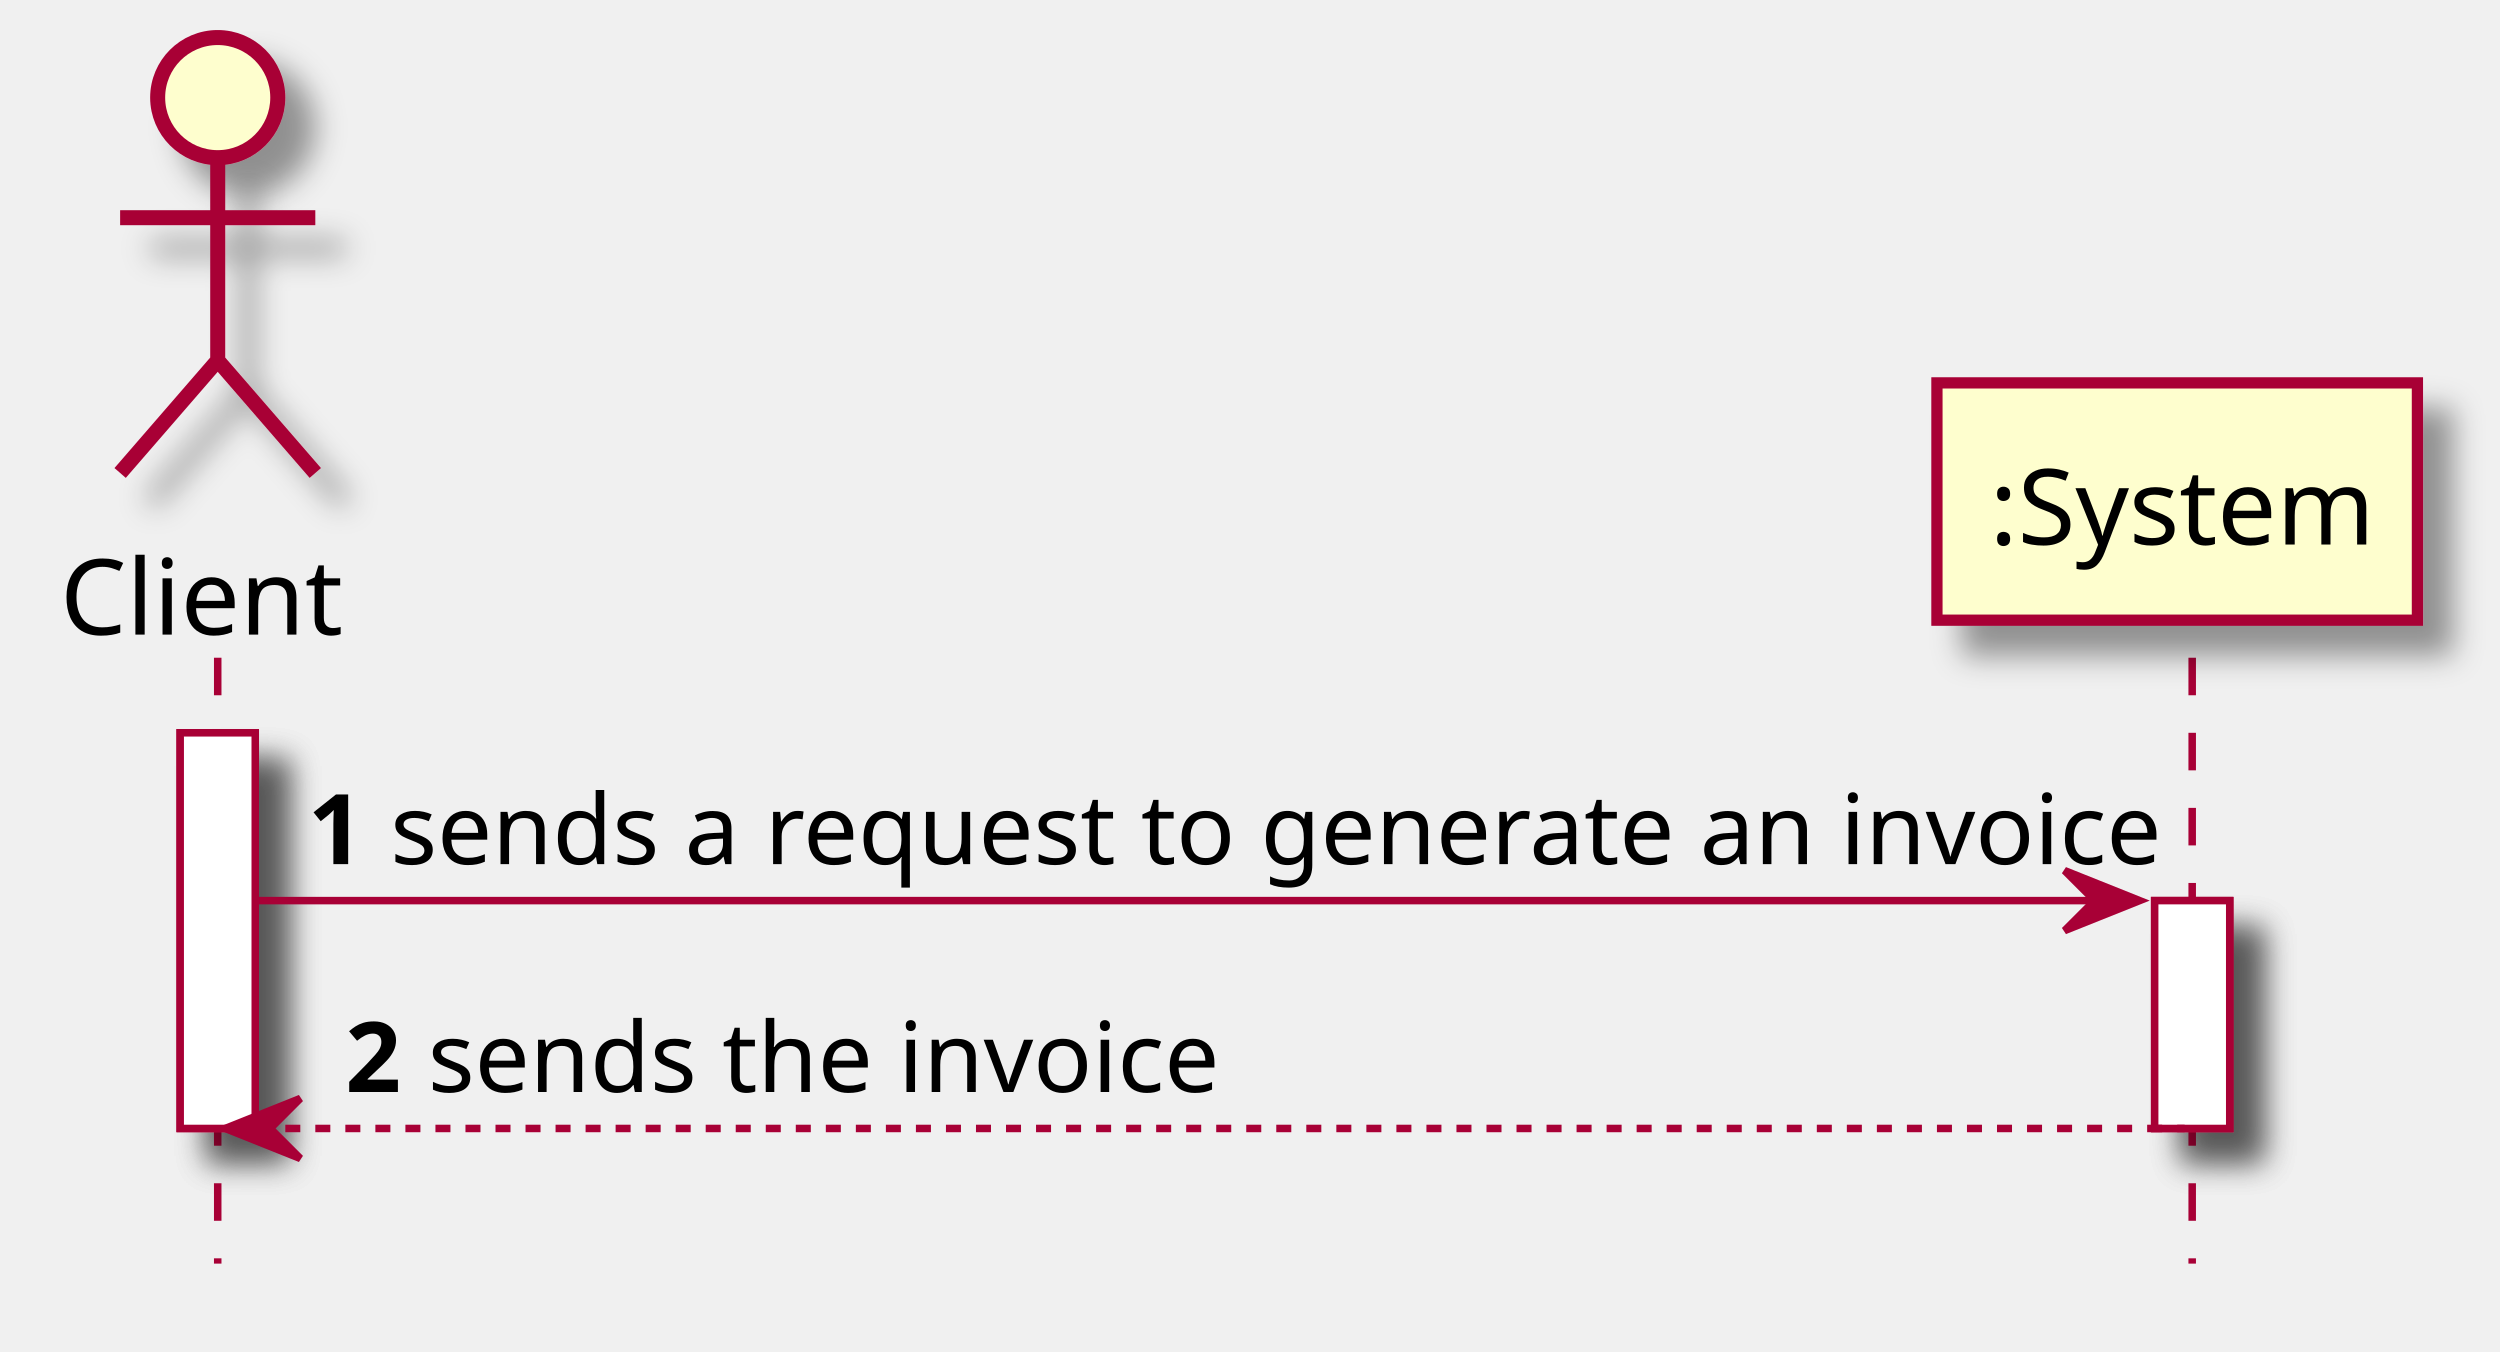
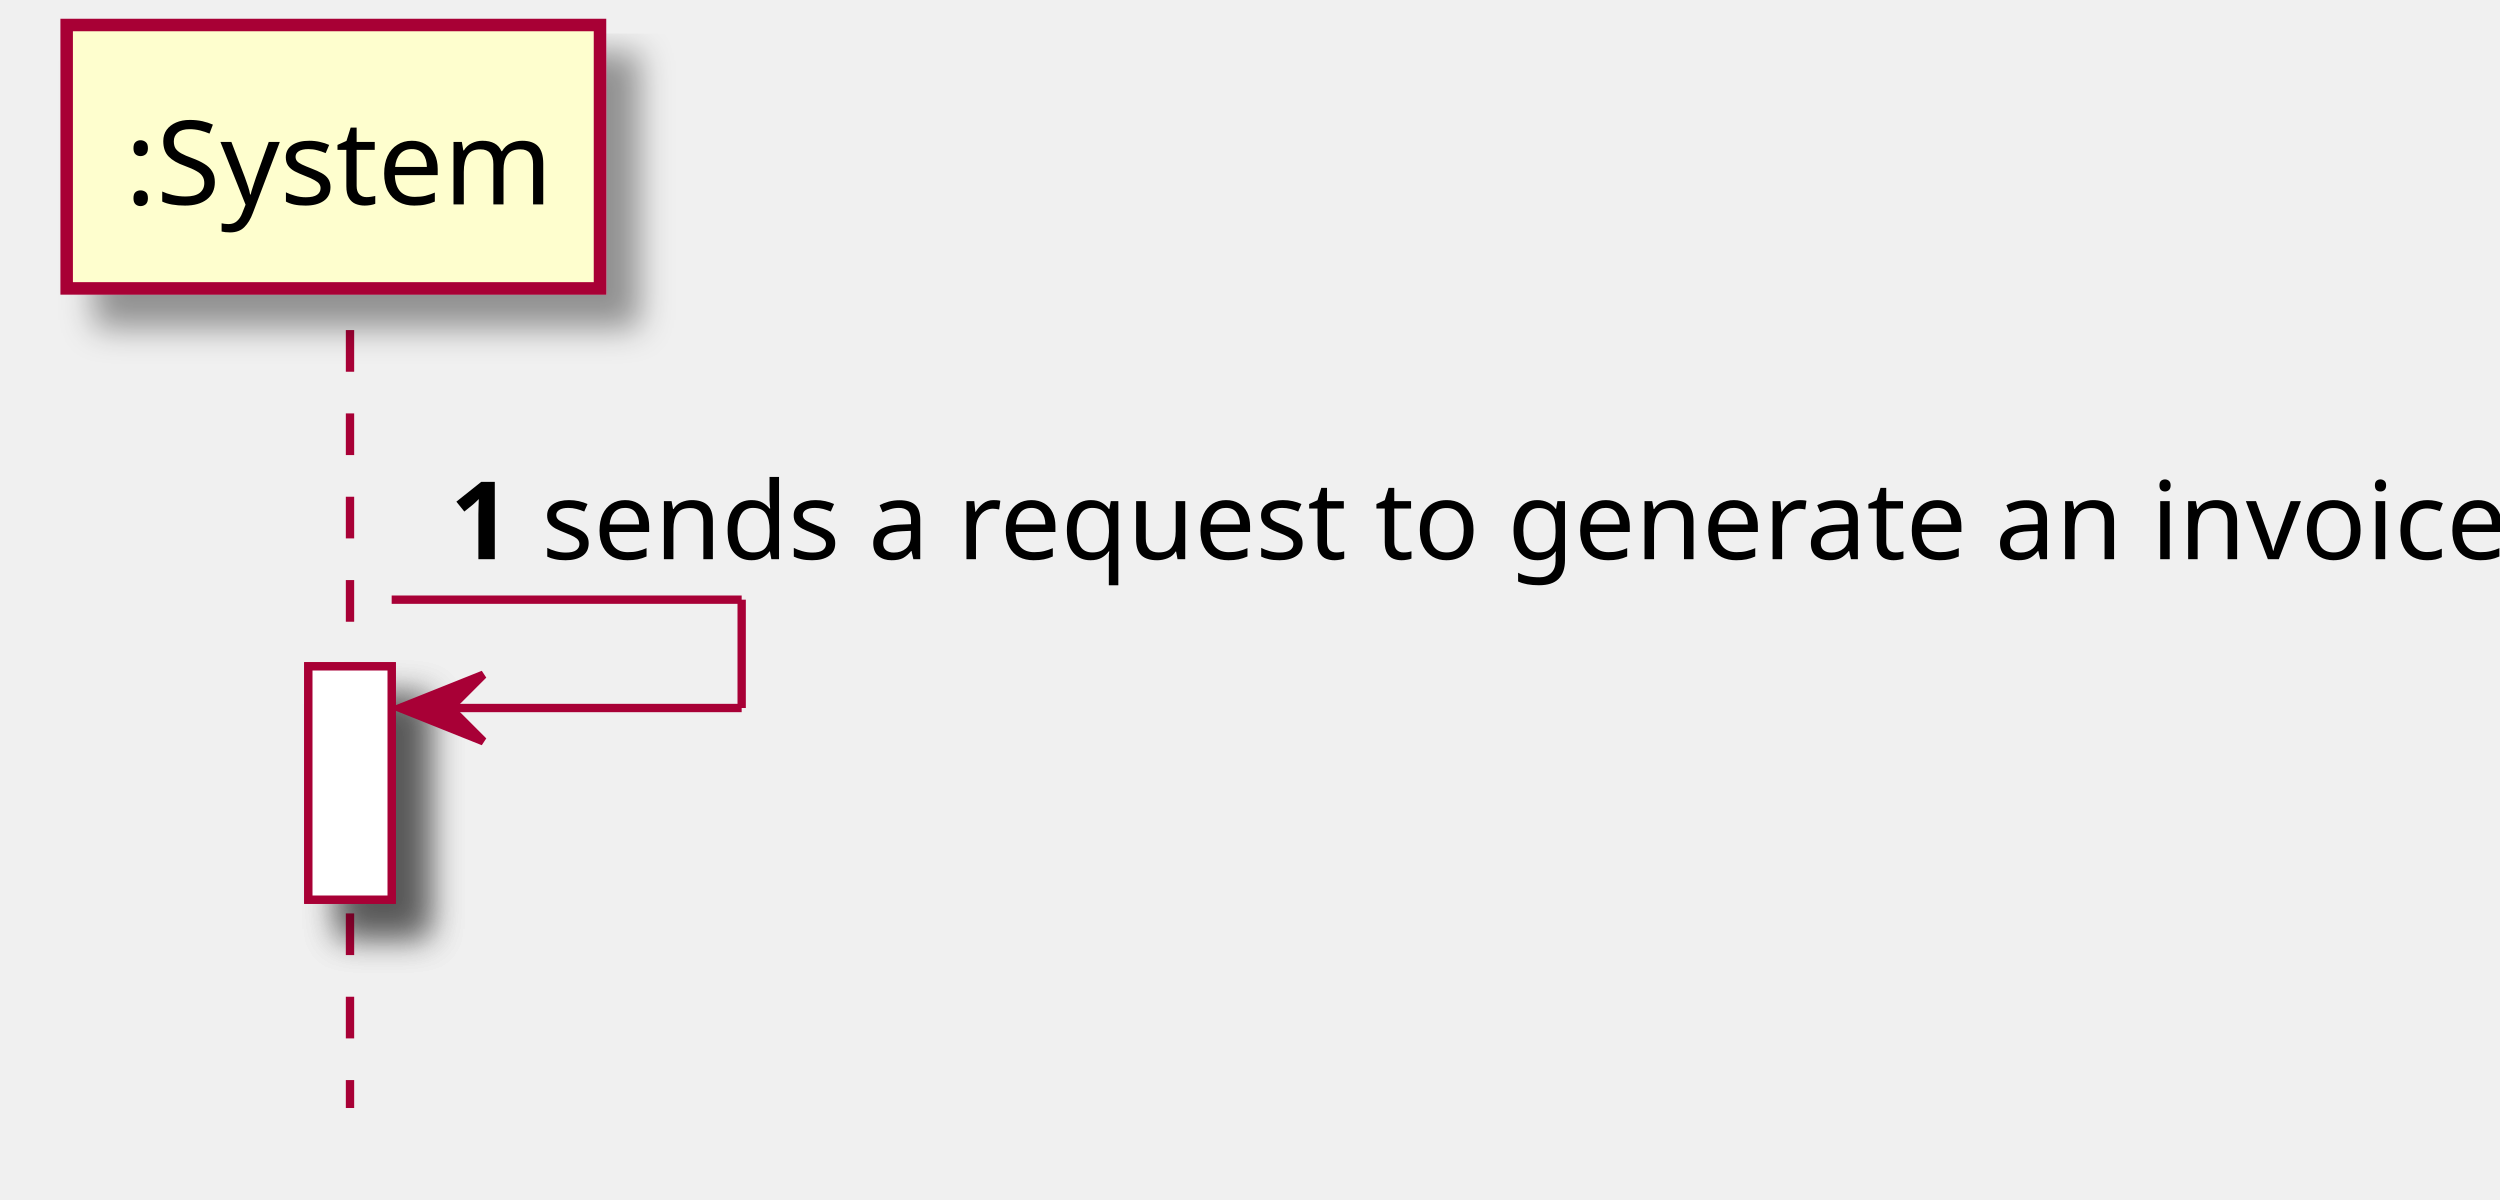
- <svg xmlns="http://www.w3.org/2000/svg" contentScriptType="application/ecmascript" contentStyleType="text/css" height="180px" preserveAspectRatio="none" style="width:333px;height:180px;" version="1.1" viewBox="0 0 333 180" width="333px" zoomAndPan="magnify">
+ <svg xmlns="http://www.w3.org/2000/svg" contentScriptType="application/ecmascript" contentStyleType="text/css" height="144px" preserveAspectRatio="none" style="width:300px;height:144px;" version="1.1" viewBox="0 0 300 144" width="300px" zoomAndPan="magnify">
  <defs>
-     <filter height="300%" id="fx7v1rento1e4" width="300%" x="-1" y="-1">
+     <filter height="300%" id="f7mhad3g9758v" width="300%" x="-1" y="-1">
      <feGaussianBlur result="blurOut" stdDeviation="2.0" />
      <feColorMatrix in="blurOut" result="blurOut2" type="matrix" values="0 0 0 0 0 0 0 0 0 0 0 0 0 0 0 0 0 0 .4 0" />
      <feOffset dx="4.0" dy="4.0" in="blurOut2" result="blurOut3" />
      <feBlend in="SourceGraphic" in2="blurOut3" mode="normal" />
    </filter>
  </defs>
  <g>
-     <rect fill="#FFFFFF" filter="url(#fx7v1rento1e4)" height="52.703" style="stroke: #A80036; stroke-width: 1.0;" width="10" x="24" y="97.609" />
-     <rect fill="#FFFFFF" filter="url(#fx7v1rento1e4)" height="30.352" style="stroke: #A80036; stroke-width: 1.0;" width="10" x="287" y="119.961" />
-     <line style="stroke: #A80036; stroke-width: 1.0; stroke-dasharray: 5.0,5.0;" x1="29" x2="29" y1="87.609" y2="168.312" />
-     <line style="stroke: #A80036; stroke-width: 1.0; stroke-dasharray: 5.0,5.0;" x1="292" x2="292" y1="87.609" y2="168.312" />
-     <text fill="#000000" font-family="sans-serif" font-size="14" lengthAdjust="spacingAndGlyphs" textLength="36" x="8" y="84.533">Client</text>
-     <ellipse cx="29" cy="13" fill="#FEFECE" filter="url(#fx7v1rento1e4)" rx="8" ry="8" style="stroke: #A80036; stroke-width: 2.0;" />
-     <path d="M29,21 L29,48 M16,29 L42,29 M29,48 L16,63 M29,48 L42,63 " fill="none" filter="url(#fx7v1rento1e4)" style="stroke: #A80036; stroke-width: 2.0;" />
-     <rect fill="#FEFECE" filter="url(#fx7v1rento1e4)" height="31.609" style="stroke: #A80036; stroke-width: 1.5;" width="64" x="258" y="51" />
-     <text fill="#000000" font-family="sans-serif" font-size="14" lengthAdjust="spacingAndGlyphs" textLength="50" x="265" y="72.533">:System</text>
-     <rect fill="#FFFFFF" filter="url(#fx7v1rento1e4)" height="52.703" style="stroke: #A80036; stroke-width: 1.0;" width="10" x="24" y="97.609" />
-     <rect fill="#FFFFFF" filter="url(#fx7v1rento1e4)" height="30.352" style="stroke: #A80036; stroke-width: 1.0;" width="10" x="287" y="119.961" />
-     <polygon fill="#A80036" points="275,115.961,285,119.961,275,123.961,279,119.961" style="stroke: #A80036; stroke-width: 1.0;" />
-     <line style="stroke: #A80036; stroke-width: 1.0;" x1="34" x2="281" y1="119.961" y2="119.961" />
-     <text fill="#000000" font-family="sans-serif" font-size="13" font-weight="bold" lengthAdjust="spacingAndGlyphs" textLength="7" x="41" y="115.105">1</text>
-     <text fill="#000000" font-family="sans-serif" font-size="13" lengthAdjust="spacingAndGlyphs" textLength="223" x="52" y="115.105">sends a request to generate an invoice</text>
-     <polygon fill="#A80036" points="40,146.312,30,150.312,40,154.312,36,150.312" style="stroke: #A80036; stroke-width: 1.0;" />
-     <line style="stroke: #A80036; stroke-width: 1.0; stroke-dasharray: 2.0,2.0;" x1="34" x2="291" y1="150.312" y2="150.312" />
-     <text fill="#000000" font-family="sans-serif" font-size="13" font-weight="bold" lengthAdjust="spacingAndGlyphs" textLength="7" x="46" y="145.456">2</text>
-     <text fill="#000000" font-family="sans-serif" font-size="13" lengthAdjust="spacingAndGlyphs" textLength="100" x="57" y="145.456">sends the invoice</text>
+     <rect fill="#FFFFFF" filter="url(#f7mhad3g9758v)" height="28" style="stroke: #A80036; stroke-width: 1.0;" width="10" x="37" y="79.961" />
+     <line style="stroke: #A80036; stroke-width: 1.0; stroke-dasharray: 5.0,5.0;" x1="42" x2="42" y1="39.609" y2="132.961" />
+     <rect fill="#FEFECE" filter="url(#f7mhad3g9758v)" height="31.609" style="stroke: #A80036; stroke-width: 1.5;" width="64" x="8" y="3" />
+     <text fill="#000000" font-family="sans-serif" font-size="14" lengthAdjust="spacingAndGlyphs" textLength="50" x="15" y="24.533">:System</text>
+     <rect fill="#FFFFFF" filter="url(#f7mhad3g9758v)" height="28" style="stroke: #A80036; stroke-width: 1.0;" width="10" x="37" y="79.961" />
+     <line style="stroke: #A80036; stroke-width: 1.0;" x1="47" x2="89" y1="71.961" y2="71.961" />
+     <line style="stroke: #A80036; stroke-width: 1.0;" x1="89" x2="89" y1="71.961" y2="84.961" />
+     <line style="stroke: #A80036; stroke-width: 1.0;" x1="48" x2="89" y1="84.961" y2="84.961" />
+     <polygon fill="#A80036" points="58,80.961,48,84.961,58,88.961,54,84.961" style="stroke: #A80036; stroke-width: 1.0;" />
+     <text fill="#000000" font-family="sans-serif" font-size="13" font-weight="bold" lengthAdjust="spacingAndGlyphs" textLength="7" x="54" y="67.105">1</text>
+     <text fill="#000000" font-family="sans-serif" font-size="13" lengthAdjust="spacingAndGlyphs" textLength="223" x="65" y="67.105">sends a request to generate an invoice</text>
  </g>
</svg>
